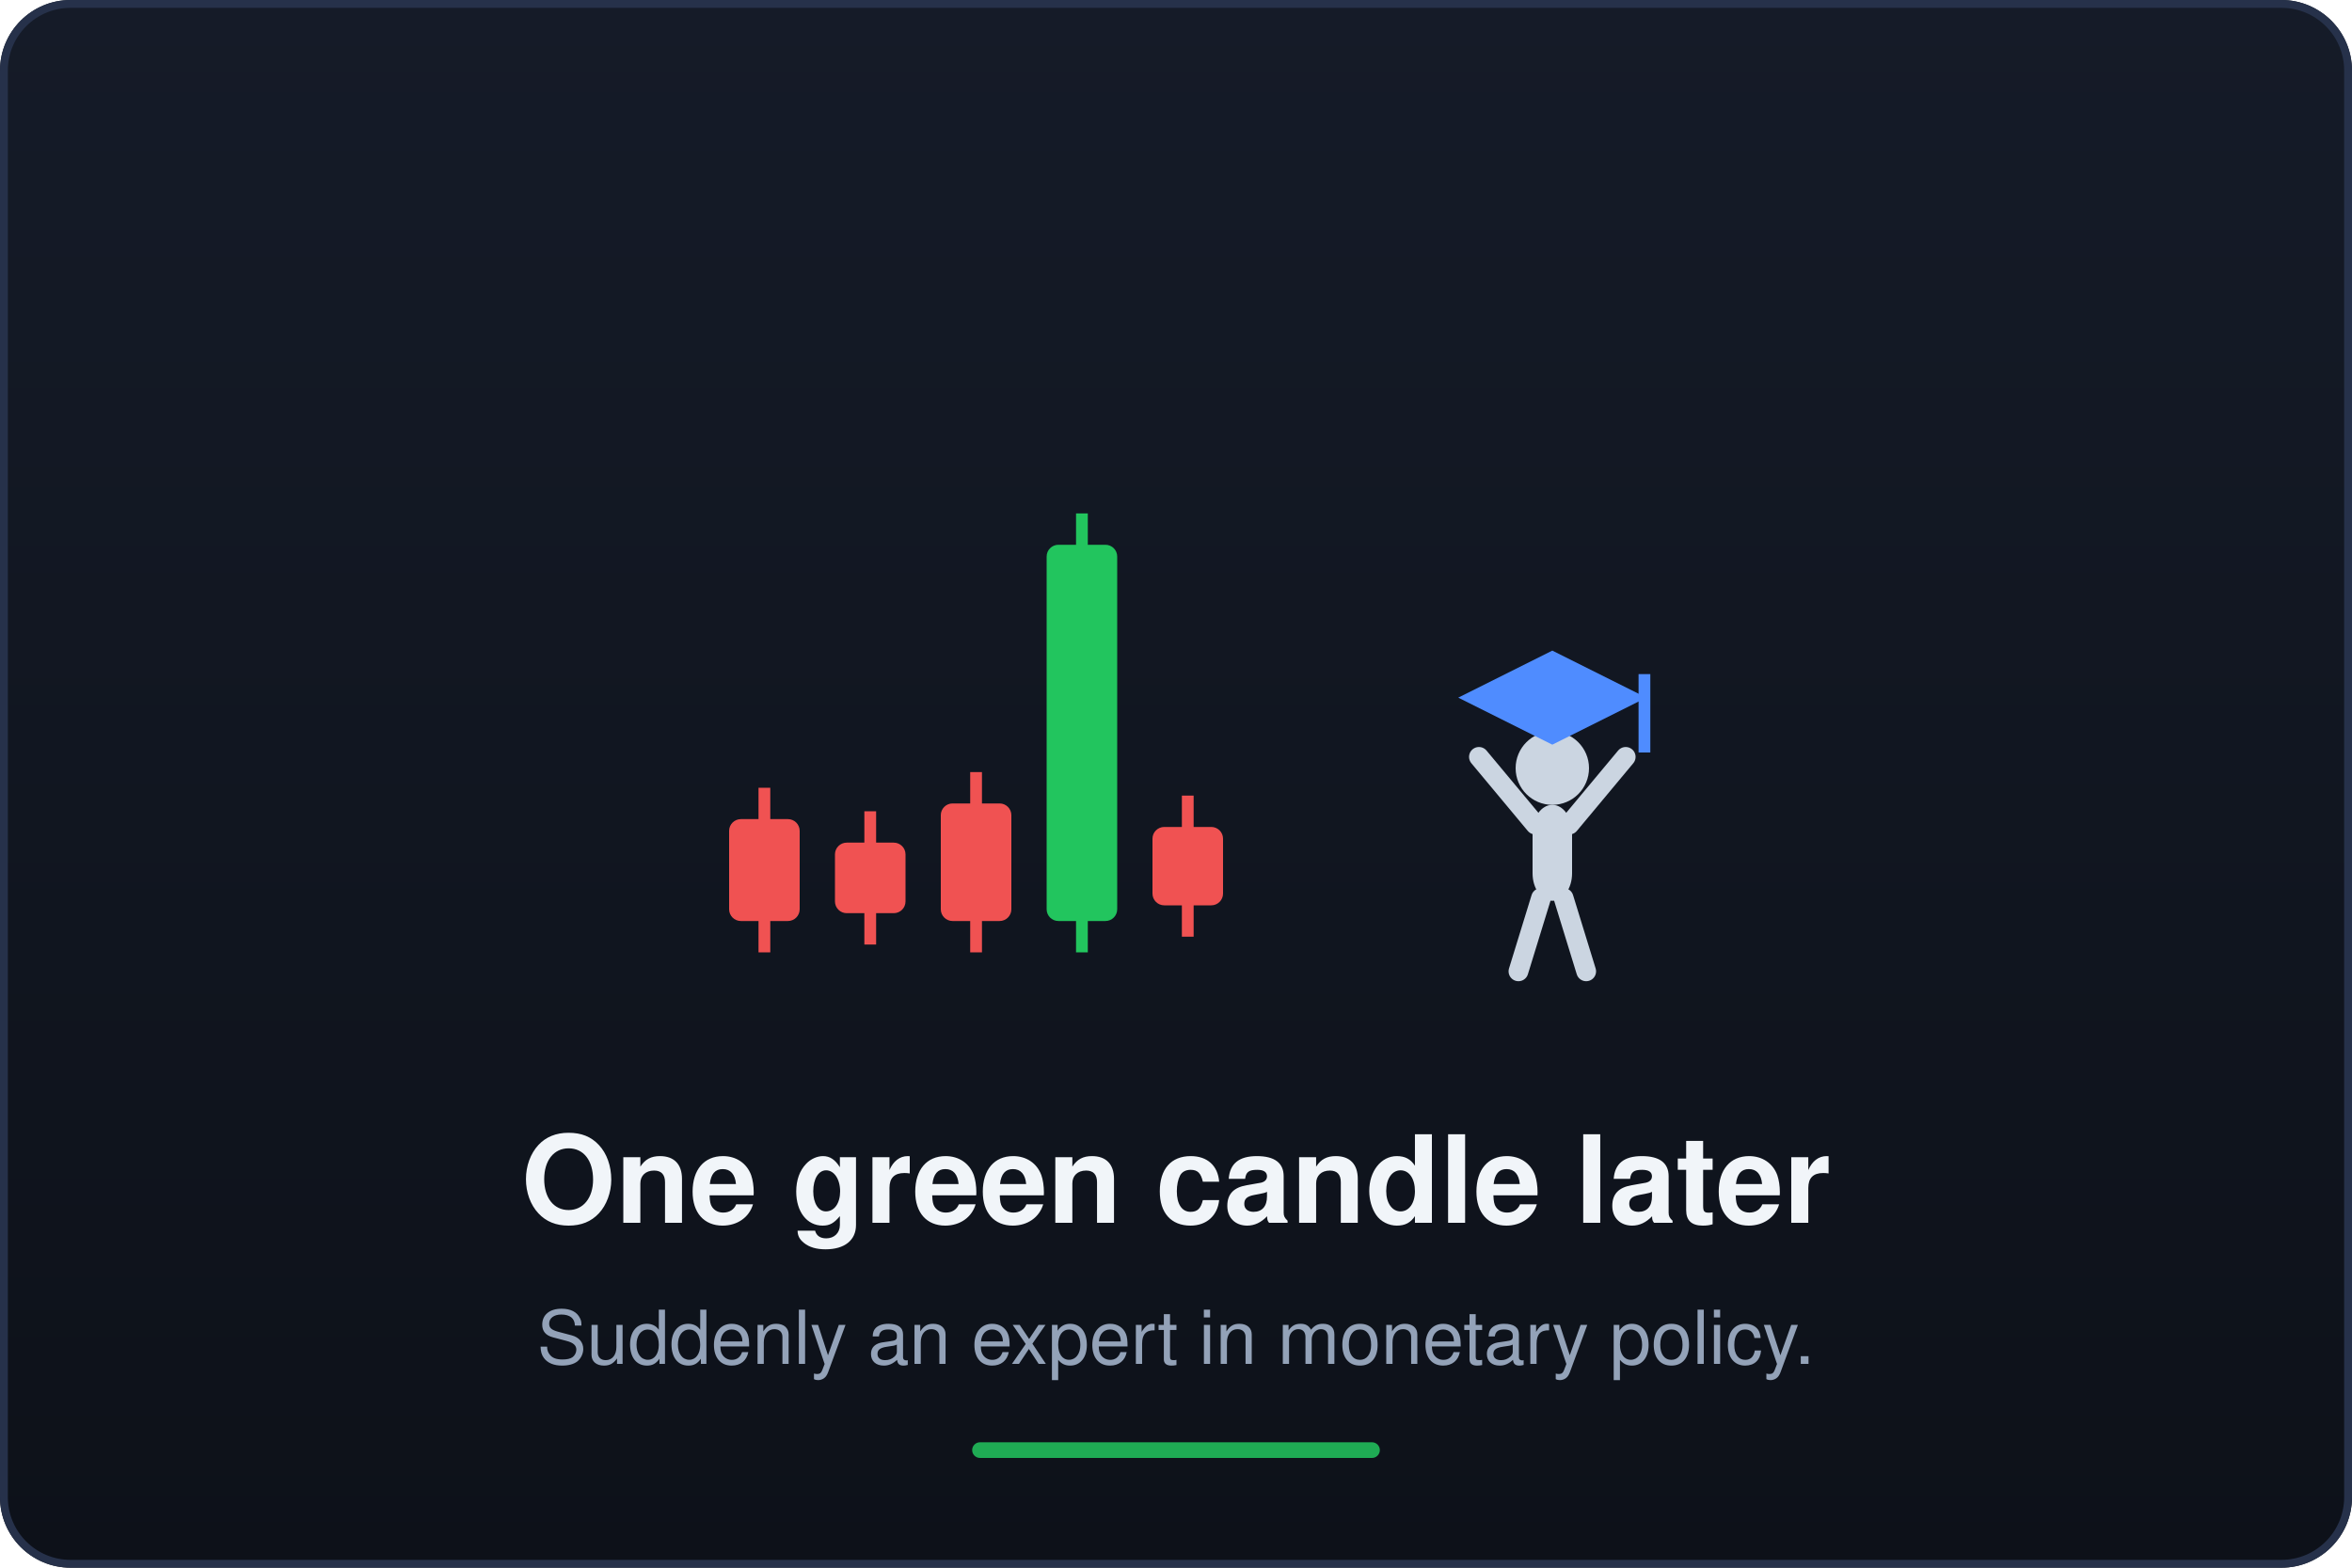
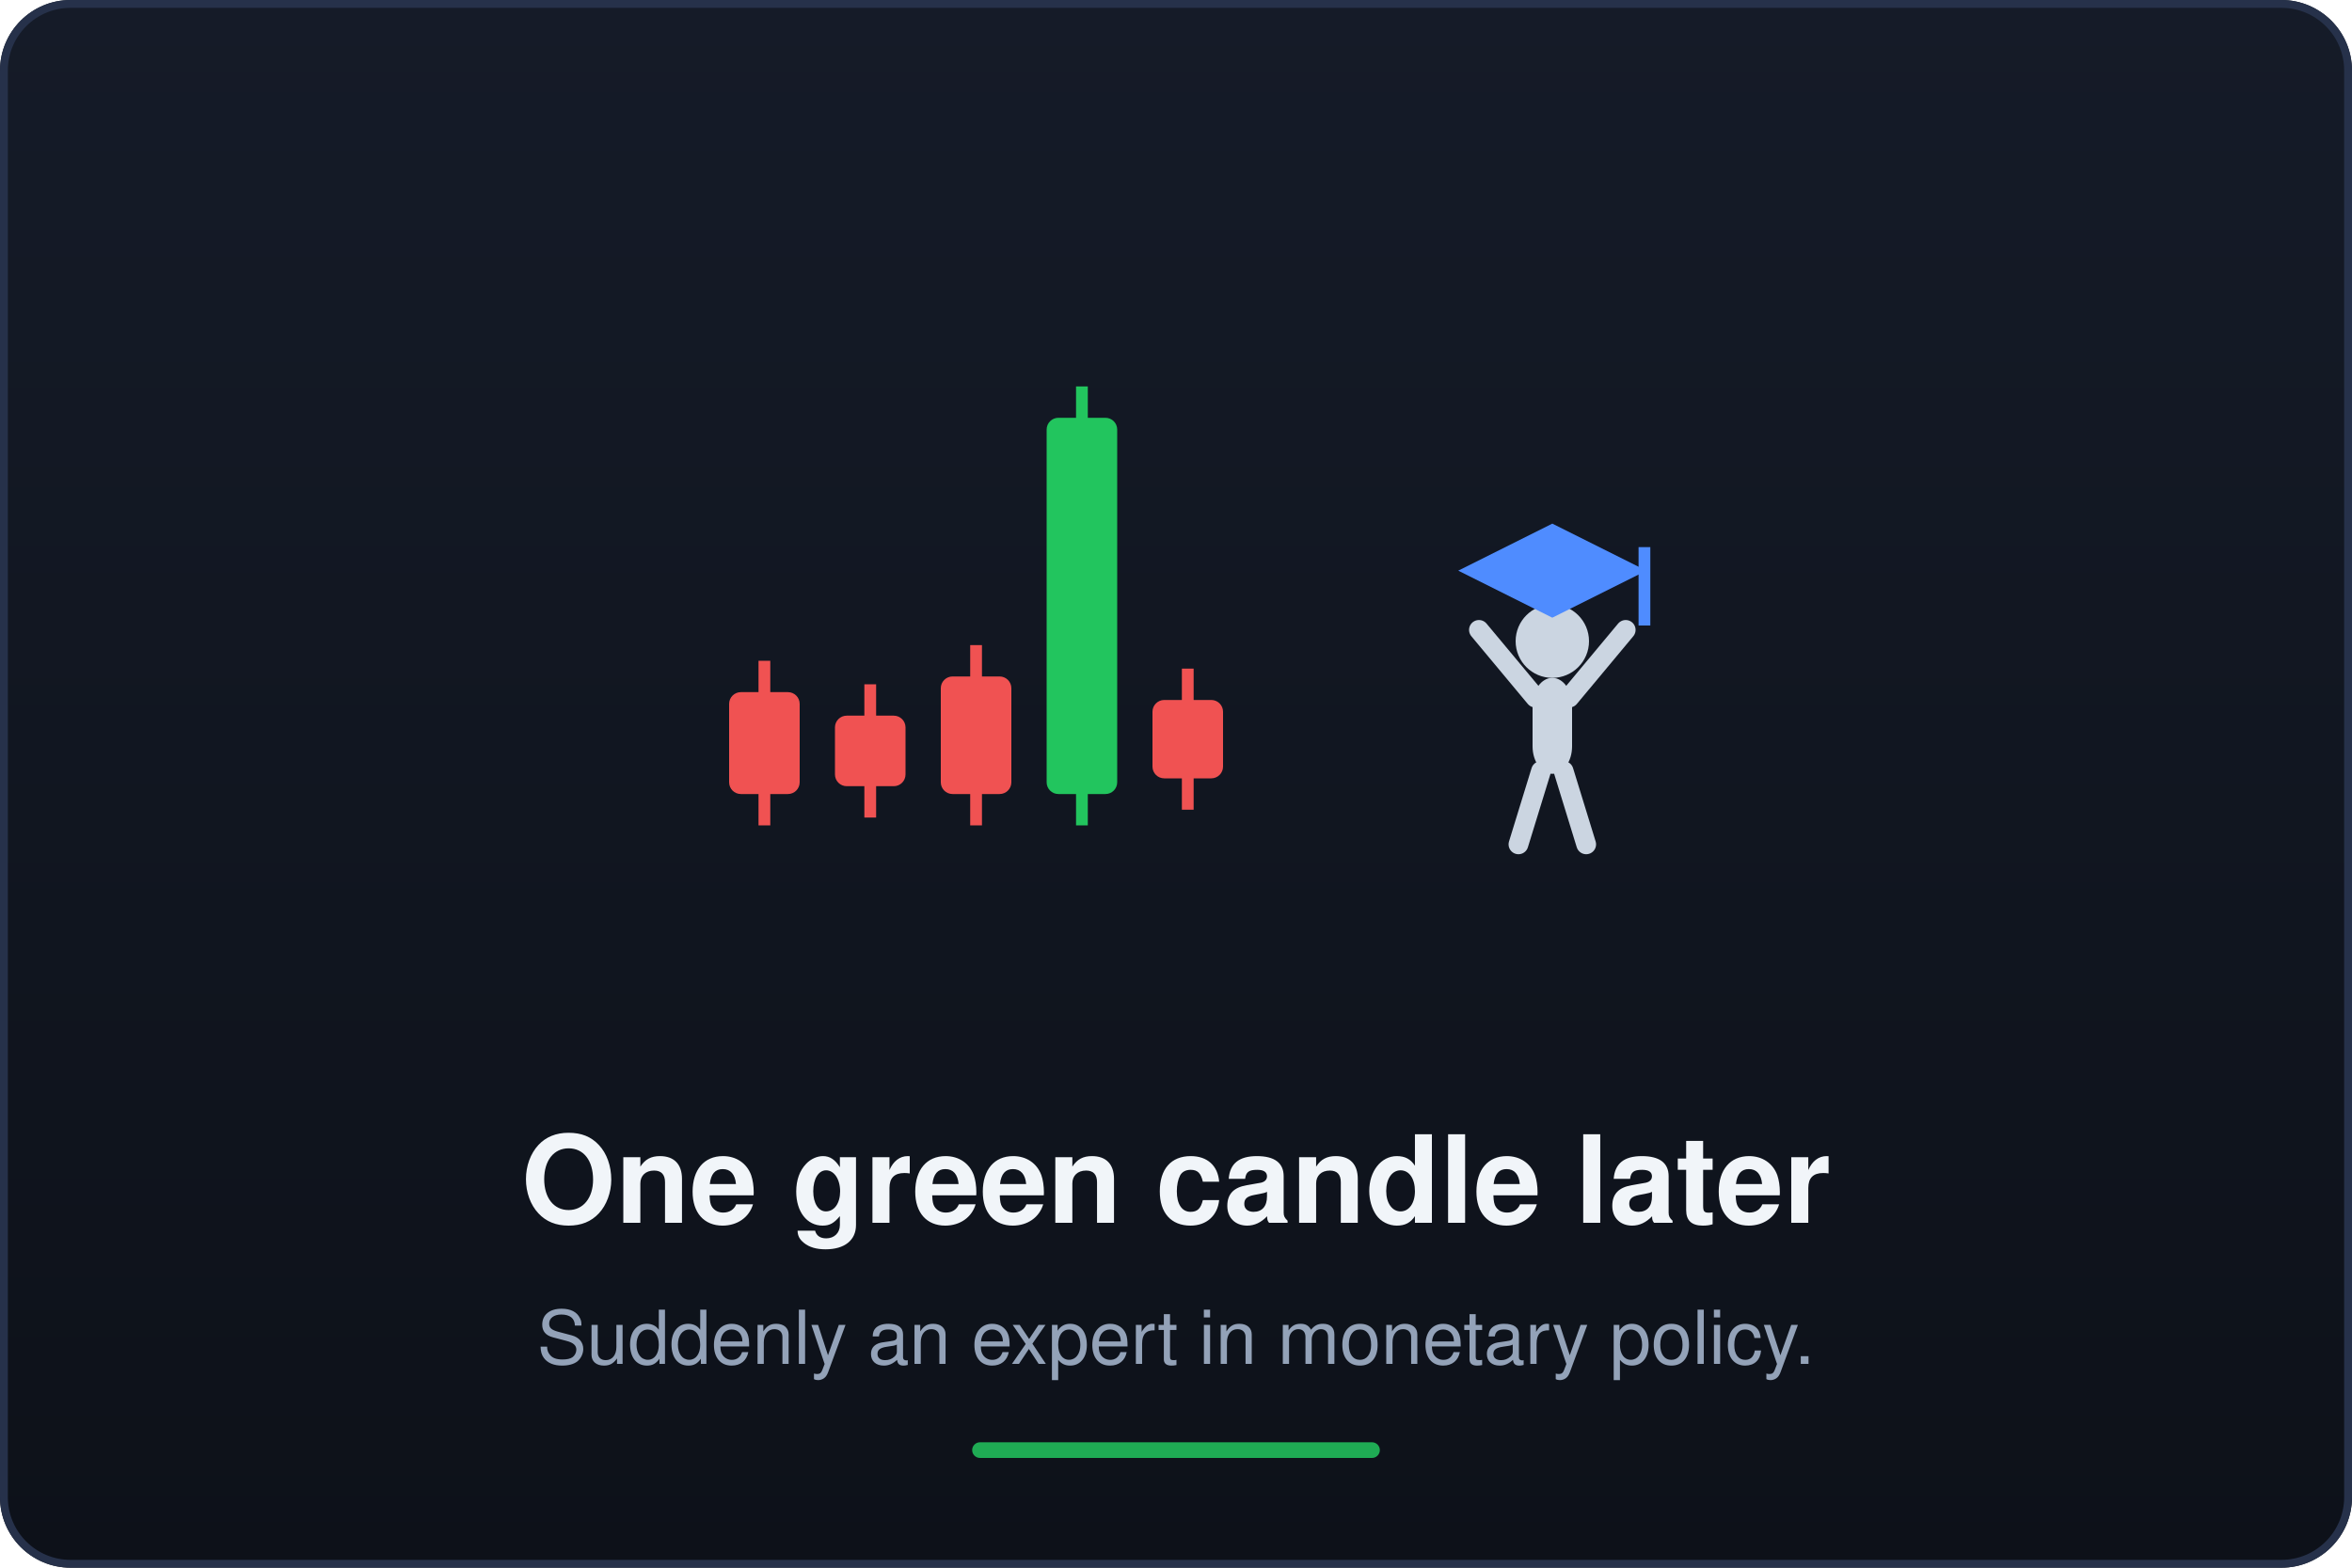
<svg xmlns="http://www.w3.org/2000/svg" viewBox="0 0 600 400" width="600" height="400" role="img">
  <defs>
    <linearGradient id="bg" x1="0" y1="0" x2="0" y2="1">
      <stop offset="0" stop-color="#151b28" />
      <stop offset="1" stop-color="#0d1119" />
    </linearGradient>
  </defs>
  <rect width="600" height="400" rx="18" fill="url(#bg)" />
  <rect x="1" y="1" width="598" height="398" rx="17" fill="none" stroke="#26314a" stroke-width="2" />
  <g>
-     <line x1="195.0" y1="201" x2="195.0" y2="243" stroke="#f05252" stroke-width="3" />
-     <rect x="186" y="209" width="18" height="26" rx="3" fill="#f05252" />
-     <line x1="222.0" y1="207" x2="222.0" y2="241" stroke="#f05252" stroke-width="3" />
-     <rect x="213" y="215" width="18" height="18" rx="3" fill="#f05252" />
-     <line x1="249.0" y1="197" x2="249.0" y2="243" stroke="#f05252" stroke-width="3" />
-     <rect x="240" y="205" width="18" height="30" rx="3" fill="#f05252" />
-     <line x1="276.0" y1="131" x2="276.0" y2="243" stroke="#22c55e" stroke-width="3" />
-     <rect x="267" y="139" width="18" height="96" rx="3" fill="#22c55e" />
-     <line x1="303.0" y1="203" x2="303.0" y2="239" stroke="#f05252" stroke-width="3" />
-     <rect x="294" y="211" width="18" height="20" rx="3" fill="#f05252" />
-     <circle cx="396" cy="196" r="9.36" fill="#cbd5e1" />
-     <rect x="390.96" y="205.36" width="10.08" height="24.48" rx="7" fill="#cbd5e1" />
-     <line x1="391.68" y1="210.4" x2="377.28" y2="193.12" stroke="#cbd5e1" stroke-width="5.04" stroke-linecap="round" />
-     <line x1="400.32" y1="210.4" x2="414.72" y2="193.12" stroke="#cbd5e1" stroke-width="5.04" stroke-linecap="round" />
-     <line x1="393.12" y1="229.12" x2="387.36" y2="247.84" stroke="#cbd5e1" stroke-width="5.04" stroke-linecap="round" />
-     <line x1="398.88" y1="229.12" x2="404.64" y2="247.84" stroke="#cbd5e1" stroke-width="5.04" stroke-linecap="round" />
-     <path d="M372 178 l24 -12 24 12 -24 12z" fill="#4f8cff" />
-     <rect x="418" y="172" width="3" height="20" fill="#4f8cff" />
+     <g transform="translate(0 -32.4)">
+       <line x1="195.0" y1="201" x2="195.0" y2="243" stroke="#f05252" stroke-width="3" />
+       <rect x="186" y="209" width="18" height="26" rx="3" fill="#f05252" />
+       <line x1="222.0" y1="207" x2="222.0" y2="241" stroke="#f05252" stroke-width="3" />
+       <rect x="213" y="215" width="18" height="18" rx="3" fill="#f05252" />
+       <line x1="249.0" y1="197" x2="249.0" y2="243" stroke="#f05252" stroke-width="3" />
+       <rect x="240" y="205" width="18" height="30" rx="3" fill="#f05252" />
+       <line x1="276.0" y1="131" x2="276.0" y2="243" stroke="#22c55e" stroke-width="3" />
+       <rect x="267" y="139" width="18" height="96" rx="3" fill="#22c55e" />
+       <line x1="303.0" y1="203" x2="303.0" y2="239" stroke="#f05252" stroke-width="3" />
+       <rect x="294" y="211" width="18" height="20" rx="3" fill="#f05252" />
+       <circle cx="396" cy="196" r="9.36" fill="#cbd5e1" />
+       <rect x="390.96" y="205.36" width="10.08" height="24.48" rx="7" fill="#cbd5e1" />
+       <line x1="391.68" y1="210.4" x2="377.28" y2="193.12" stroke="#cbd5e1" stroke-width="5.04" stroke-linecap="round" />
+       <line x1="400.32" y1="210.4" x2="414.72" y2="193.12" stroke="#cbd5e1" stroke-width="5.04" stroke-linecap="round" />
+       <line x1="393.12" y1="229.12" x2="387.36" y2="247.84" stroke="#cbd5e1" stroke-width="5.04" stroke-linecap="round" />
+       <line x1="398.88" y1="229.12" x2="404.64" y2="247.84" stroke="#cbd5e1" stroke-width="5.04" stroke-linecap="round" />
+       <path d="M372 178 l24 -12 24 12 -24 12z" fill="#4f8cff" />
+       <rect x="418" y="172" width="3" height="20" fill="#4f8cff" />
+     </g>
  </g>
  <text x="300.0" y="312" text-anchor="middle" font-family="Helvetica,Arial,sans-serif" font-size="31" font-weight="700" fill="#f1f5f9">One green candle later</text>
  <text x="300.0" y="348" text-anchor="middle" font-family="Helvetica,Arial,sans-serif" font-size="19" fill="#93a2b8">Suddenly an expert in monetary policy.</text>
  <rect x="248" y="368" width="104" height="4" rx="2" fill="#22c55e" opacity="0.85" />
</svg>
